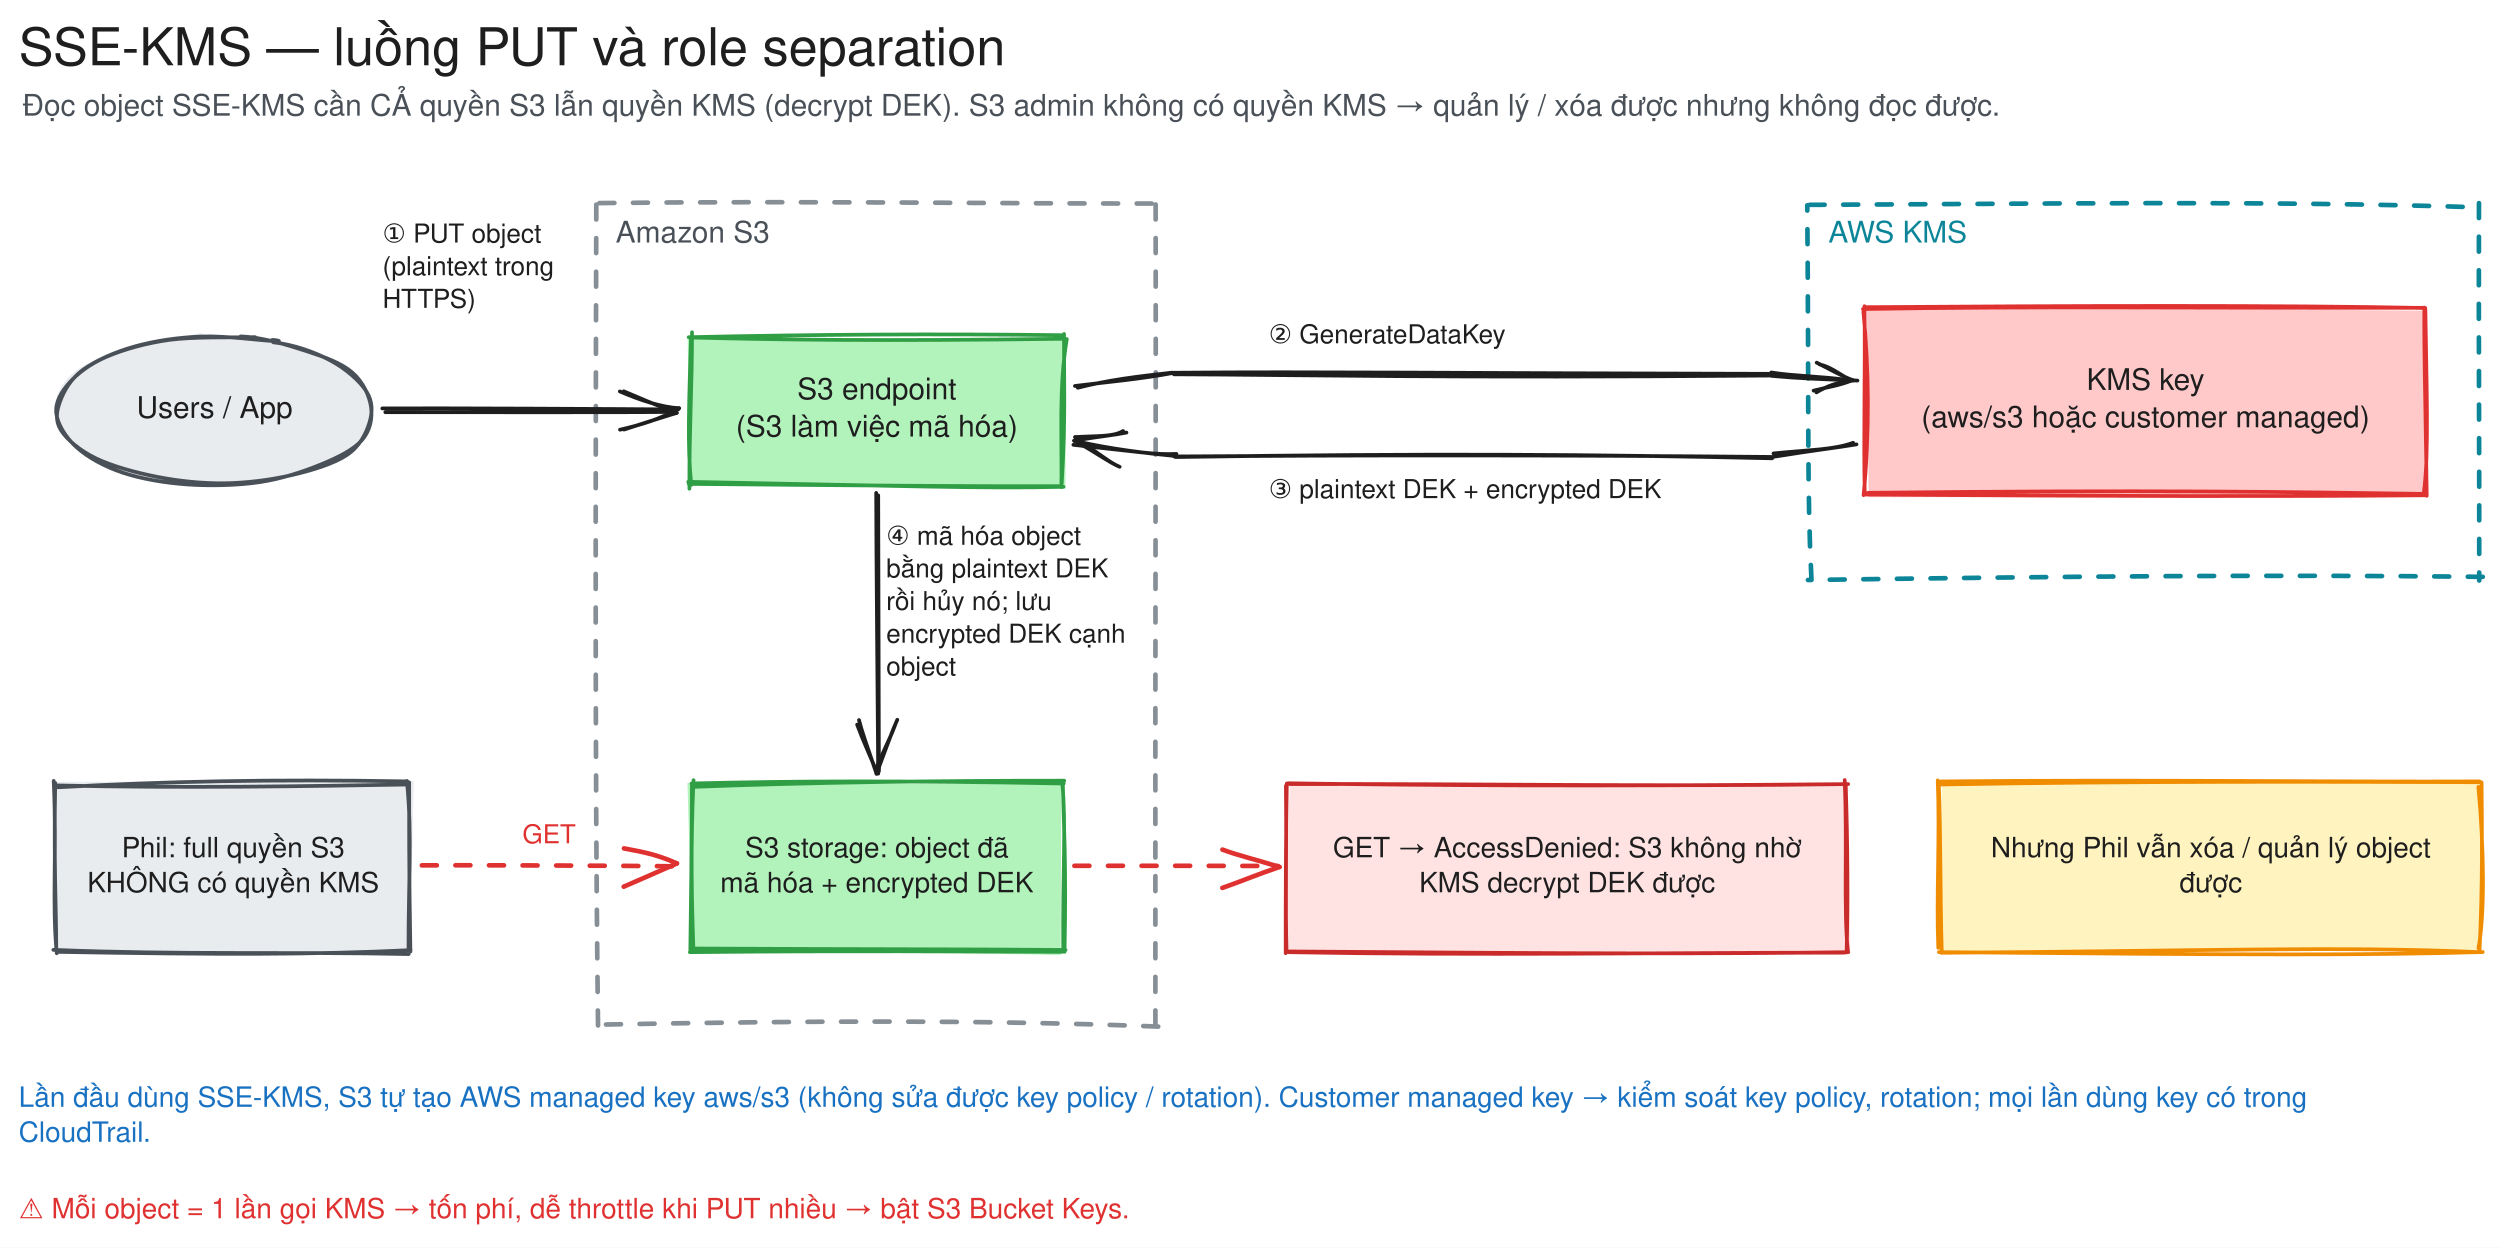
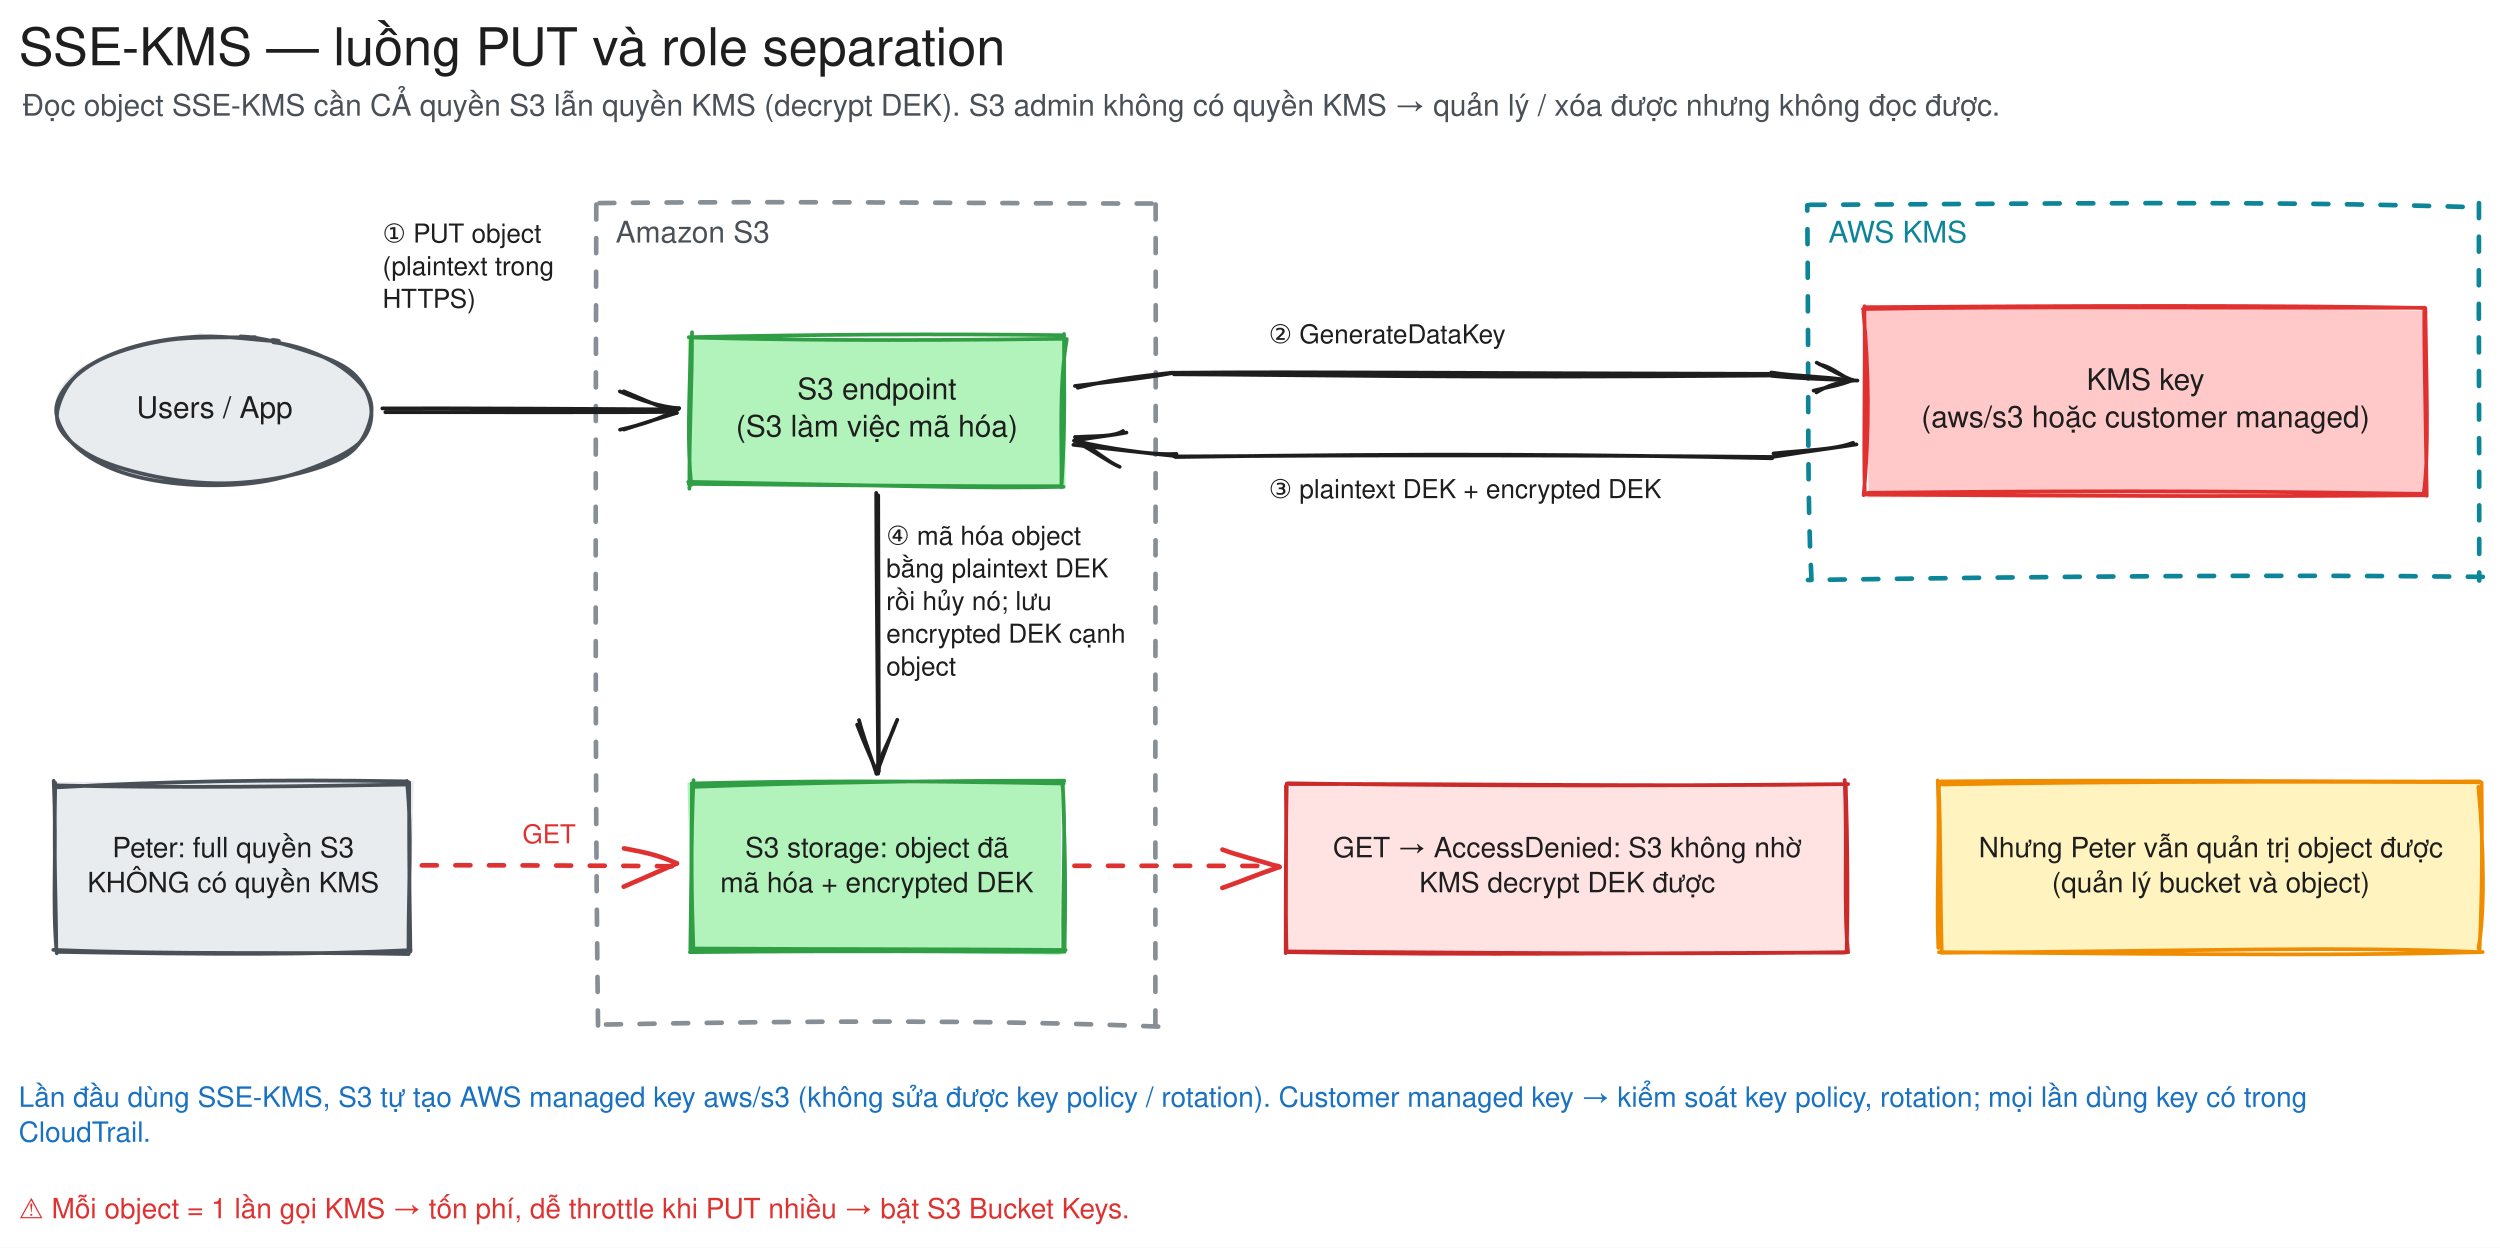
<svg xmlns="http://www.w3.org/2000/svg" version="1.1" viewBox="0 0 1340 668.75" width="1340" height="668.75">
  <defs>
    <style>
      @font-face {
        font-family: "Virgil";
        src: url("https://excalidraw.com/Virgil.woff2");
      }
      @font-face {
        font-family: "Cascadia";
        src: url("https://excalidraw.com/Cascadia.woff2");
      }
    </style>
  </defs>
  <rect x="0" y="0" width="1340" height="668.75" fill="#ffffff" />
  <g transform="translate(10 10) rotate(0 268.1 17.5)">
    <text x="0" y="25" font-family="Helvetica, Segoe UI Emoji" font-size="28px" fill="#1e1e1e" text-anchor="start" style="white-space: pre;" direction="ltr">SSE-KMS — luồng PUT và role separation</text>
  </g>
  <g transform="translate(12 48) rotate(0 528.24 10)">
    <text x="0" y="14" font-family="Helvetica, Segoe UI Emoji" font-size="16px" fill="#495057" text-anchor="start" style="white-space: pre;" direction="ltr">Đọc object SSE-KMS cần CẢ quyền S3 lẫn quyền KMS (decrypt DEK). S3 admin không có quyền KMS → quản lý / xóa được nhưng không đọc được.</text>
  </g>
  <g stroke-linecap="round" transform="translate(320 110) rotate(0 150 220)">
    <path d="M1.29 -1.15 C110.28 -2.38, 220.17 -0.79, 299.66 -0.9 M299.42 -0.39 C299.67 95.21, 299.14 191.29, 299.29 440.84 M300.79 440.25 C207.33 436.61, 115.11 437.08, 0.05 439.22 M0.54 439.64 C-0.55 348.04, -1.1 254.15, -0.39 -0.56" stroke="#868e96" stroke-width="2.5" fill="none" stroke-dasharray="8 10" />
  </g>
  <g transform="translate(330 116) rotate(0 41.36 10)">
    <text x="0" y="14" font-family="Helvetica, Segoe UI Emoji" font-size="16px" fill="#495057" text-anchor="start" style="white-space: pre;" direction="ltr">Amazon S3</text>
  </g>
  <g stroke-linecap="round" transform="translate(970 110) rotate(0 180 100)">
    <path d="M-0.02 -0.21 C122.94 -0.68, 243.39 -2.61, 359.78 1.17 M358.72 -1.12 C358.46 70.83, 359.02 142.52, 358.85 201.14 M360.75 199.19 C248.59 197.94, 139.17 198.9, -0.93 200.88 M0.96 200.83 C-1.52 154.48, -0.35 109.27, -1.31 0.06" stroke="#0c8599" stroke-width="2.5" fill="none" stroke-dasharray="8 10" />
  </g>
  <g transform="translate(980 116) rotate(0 36.32 10)">
    <text x="0" y="14" font-family="Helvetica, Segoe UI Emoji" font-size="16px" fill="#0c8599" text-anchor="start" style="white-space: pre;" direction="ltr">AWS KMS</text>
  </g>
  <g stroke-linecap="round" transform="translate(30 180) rotate(0 85 40)">
    <path d="M95.45 0.86 C107.39 0.65, 121.22 2.48, 131.55 5.48 C141.88 8.49, 151.07 13.8, 157.42 18.89 C163.77 23.99, 168.4 30.23, 169.63 36.07 C170.86 41.91, 168.98 48.52, 164.8 53.96 C160.62 59.4, 153.4 64.88, 144.55 68.7 C135.71 72.52, 123.48 74.88, 111.75 76.87 C100.02 78.87, 86.18 81.35, 74.15 80.67 C62.13 79.99, 49.8 76.05, 39.6 72.79 C29.39 69.53, 19.35 65.74, 12.94 61.12 C6.53 56.49, 2.52 50.63, 1.12 45.02 C-0.28 39.41, 0.55 33.15, 4.54 27.44 C8.52 21.72, 16.37 14.87, 25.01 10.75 C33.65 6.62, 42.83 4.28, 56.39 2.69 C69.95 1.09, 96.45 1.09, 106.36 1.19 C116.27 1.28, 116.22 2.67, 115.86 3.25 M74.66 0.45 C86.58 -0.81, 103.15 0.14, 115.04 2.17 C126.92 4.19, 137.83 8.45, 145.99 12.59 C154.14 16.74, 160.1 21.63, 163.98 27.03 C167.85 32.43, 170.67 39.08, 169.23 44.99 C167.79 50.89, 162.17 57.75, 155.34 62.46 C148.52 67.17, 138.39 70.45, 128.29 73.26 C118.2 76.07, 106.83 78.72, 94.78 79.32 C82.73 79.93, 67.62 78.55, 56.02 76.88 C44.41 75.21, 33.55 73.34, 25.16 69.32 C16.78 65.3, 9.89 58.6, 5.71 52.78 C1.52 46.96, -1.1 40.29, 0.04 34.4 C1.18 28.5, 5.67 21.96, 12.54 17.41 C19.4 12.86, 30.63 10.2, 41.23 7.1 C51.84 3.99, 70.39 -0.16, 76.17 -1.23 C81.95 -2.31, 75.91 -0.08, 75.91 0.64" stroke="none" stroke-width="0" fill="#e9ecef" />
    <path d="M98.94 0.32 C110.7 0.67, 124.18 4.95, 134.16 8.17 C144.14 11.38, 153.01 14.63, 158.8 19.63 C164.59 24.64, 168.03 32.14, 168.88 38.19 C169.73 44.25, 168.43 50.85, 163.93 55.98 C159.42 61.12, 150.99 65.27, 141.86 69.01 C132.73 72.75, 121.05 76.65, 109.15 78.43 C97.25 80.2, 82.7 80.52, 70.46 79.67 C58.21 78.82, 45.6 76.64, 35.71 73.33 C25.82 70.02, 17.03 65.1, 11.11 59.8 C5.19 54.5, 0.83 47.32, 0.18 41.54 C-0.48 35.76, 2.68 30.19, 7.19 25.14 C11.69 20.08, 18.28 15.01, 27.21 11.18 C36.14 7.36, 48.21 3.91, 60.77 2.17 C73.32 0.44, 95.09 0.93, 102.53 0.77 C109.97 0.62, 105.65 0.76, 105.41 1.26 M116.45 3.46 C127.48 4.73, 138.55 8.7, 146.88 13.1 C155.21 17.49, 162.9 24.21, 166.41 29.82 C169.92 35.43, 169.7 41.06, 167.94 46.75 C166.19 52.43, 162.86 59.26, 155.89 63.92 C148.91 68.58, 137.05 72.19, 126.11 74.71 C115.16 77.23, 102.18 78.89, 90.21 79.04 C78.24 79.19, 65.77 77.84, 54.29 75.6 C42.81 73.36, 29.95 69.81, 21.33 65.63 C12.72 61.44, 5.78 55.6, 2.61 50.49 C-0.57 45.37, 0.29 40.33, 2.29 34.93 C4.29 29.54, 7.9 23.01, 14.6 18.12 C21.3 13.24, 31.91 8.58, 42.51 5.62 C53.11 2.66, 65.79 0.82, 78.19 0.36 C90.59 -0.1, 110.66 2.55, 116.91 2.87 C123.16 3.19, 116.33 1.87, 115.71 2.27" stroke="#495057" stroke-width="2" fill="none" />
  </g>
  <g transform="translate(70.6 210) rotate(0 44.4 10)">
    <text x="44.4" y="14" font-family="Helvetica, Segoe UI Emoji" font-size="16px" fill="#1e1e1e" text-anchor="middle" style="white-space: pre;" direction="ltr">Users / App</text>
  </g>
  <g stroke-linecap="round" transform="translate(370 180) rotate(0 100 40)">
    <path d="M-1.4 1.72 L201.42 1.7 L201.08 81.85 L-0.21 80.1" stroke="none" stroke-width="0" fill="#b2f2bb" />
    <path d="M0.97 0.93 C50.85 2.15, 99.98 2.86, 199.73 1.6 M-0.86 0.75 C65.23 -0.73, 132.13 -1.17, 199.69 -0.33 M201.8 1.74 C197.48 28.09, 199.23 53.58, 198.94 81.16 M200.33 -0.99 C200.17 20.56, 201.29 42.94, 199.08 79.07 M200.04 80.92 C157.69 82.03, 112.06 80.35, -1.1 78.26 M199.35 80.62 C147.51 80.71, 96.28 80.26, -0.84 79.36 M-0.48 81.96 C-0.6 51.46, 0.97 25.12, 0.92 -1.91 M0.51 79.9 C-1.71 58.13, -0.6 35.6, 0.38 0.64" stroke="#2f9e44" stroke-width="2" fill="none" />
  </g>
  <g transform="translate(393.68 200) rotate(0 76.32 20)">
    <text x="76.32" y="14" font-family="Helvetica, Segoe UI Emoji" font-size="16px" fill="#1e1e1e" text-anchor="middle" style="white-space: pre;" direction="ltr">S3 endpoint</text>
    <text x="76.32" y="34" font-family="Helvetica, Segoe UI Emoji" font-size="16px" fill="#1e1e1e" text-anchor="middle" style="white-space: pre;" direction="ltr">(S3 làm việc mã hóa)</text>
  </g>
  <g stroke-linecap="round" transform="translate(1000 165) rotate(0 150 50)">
    <path d="M0.44 -0.93 L298.94 1.51 L299.48 101.15 L1.62 101.52" stroke="none" stroke-width="0" fill="#ffc9c9" />
    <path d="M-1.46 0.64 C86.72 -0.94, 176.5 0.14, 298.91 -0.02 M0.26 -0.35 C111.41 -1.13, 222.29 -1.49, 299.93 0.08 M299.99 0.64 C300.5 39.67, 302.06 78.81, 299.13 99.41 M299.45 -0.13 C299.23 23.76, 300.05 49.23, 300.72 100.76 M299.38 99.72 C225.74 98.66, 154.65 97.52, 1.32 99.14 M299.78 100.47 C221.4 101.15, 141.23 101.04, -0.44 100.08 M-1.11 100.41 C2.2 65.93, 1.72 32.49, -1.22 1.99 M-0.49 100.04 C-1.24 67.33, -0.1 33.2, -0.65 -0.87" stroke="#e03131" stroke-width="2" fill="none" />
  </g>
  <g transform="translate(1023.92 195) rotate(0 126.08 20)">
    <text x="126.08" y="14" font-family="Helvetica, Segoe UI Emoji" font-size="16px" fill="#1e1e1e" text-anchor="middle" style="white-space: pre;" direction="ltr">KMS key</text>
    <text x="126.08" y="34" font-family="Helvetica, Segoe UI Emoji" font-size="16px" fill="#1e1e1e" text-anchor="middle" style="white-space: pre;" direction="ltr">(aws/s3 hoặc customer managed)</text>
  </g>
  <g stroke-linecap="round" transform="translate(370 420) rotate(0 100 45)">
    <path d="M-1.52 -0.38 L198.86 0.41 L198.48 91.85 L1.04 88.4" stroke="none" stroke-width="0" fill="#b2f2bb" />
    <path d="M1.36 1.76 C65.95 -0.66, 131.02 -1.58, 200.43 -1.55 M0.67 -0.06 C56.63 -1.42, 111.97 -1.66, 200.17 -0.04 M199.36 -0.87 C201.56 22.98, 199.52 47.68, 199.89 89.43 M199.66 -0.57 C200.1 21.16, 201.59 40.91, 200.6 90.17 M201.14 89.19 C144.54 88.71, 89.79 88.84, 1.57 88.41 M199.51 90.18 C144.7 90.08, 88.61 89.46, -0.22 90.36 M1.67 89.19 C0.76 62.35, 0.06 35.16, 1.73 -1.82 M0.02 89.28 C0.26 63.79, 0.83 37.61, 0.87 0.38" stroke="#2f9e44" stroke-width="2" fill="none" />
  </g>
  <g transform="translate(385.175 446.25) rotate(0 84.825 18.75)">
    <text x="84.825" y="13.25" font-family="Helvetica, Segoe UI Emoji" font-size="15px" fill="#1e1e1e" text-anchor="middle" style="white-space: pre;" direction="ltr">S3 storage: object đã</text>
    <text x="84.825" y="32" font-family="Helvetica, Segoe UI Emoji" font-size="15px" fill="#1e1e1e" text-anchor="middle" style="white-space: pre;" direction="ltr">mã hóa + encrypted DEK</text>
  </g>
  <g stroke-linecap="round" transform="translate(30 420) rotate(0 95 45)">
    <path d="M-0.84 -0.89 L191.79 -1.41 L189.71 90.32 L-1.25 89.97" stroke="none" stroke-width="0" fill="#e9ecef" />
    <path d="M1.1 1.99 C57.9 -1.16, 114.37 -2.45, 188.34 -1.18 M-0.34 0.98 C68.2 2.58, 135.99 1.39, 189.32 0.48 M188.09 -1.43 C191.03 27.53, 188.89 53.15, 188.96 88.09 M189.3 -0.65 C189.39 18.76, 189.03 37.71, 189.98 90.04 M189.05 91.38 C127.71 90.07, 65.47 91.88, -1.42 89.12 M190.08 89.27 C138.26 91.76, 87.63 91.71, 0.53 90.2 M0.42 90.98 C-2.21 63.7, 0.56 37.94, -1.22 -1.45 M0.16 89.04 C0.11 65.72, -1.26 41.46, -0.39 -0.35" stroke="#495057" stroke-width="2" fill="none" />
  </g>
  <g transform="translate(50.9 446.25) rotate(0 74.1 18.75)">
-     <text x="74.1" y="13.25" font-family="Helvetica, Segoe UI Emoji" font-size="15px" fill="#1e1e1e" text-anchor="middle" style="white-space: pre;" direction="ltr">Phil: full quyền S3</text>
+     <text x="74.1" y="13.25" font-family="Helvetica, Segoe UI Emoji" font-size="15px" fill="#1e1e1e" text-anchor="middle" style="white-space: pre;" direction="ltr">Peter: full quyền S3</text>
    <text x="74.1" y="32" font-family="Helvetica, Segoe UI Emoji" font-size="15px" fill="#1e1e1e" text-anchor="middle" style="white-space: pre;" direction="ltr">KHÔNG có quyền KMS</text>
  </g>
  <g stroke-linecap="round" transform="translate(690 420) rotate(0 150 45)">
    <path d="M1.29 1.03 L300.25 1.79 L301.82 90.1 L-1.82 89.66" stroke="none" stroke-width="0" fill="#ffe3e3" />
    <path d="M1.36 0.26 C98.11 -0.03, 195.81 1.72, 299.17 0.34 M0.49 -0.16 C78.78 0.96, 157.59 1.59, 300.61 0.28 M298.77 -1.89 C300.2 32.14, 298.15 68.3, 300.44 89.43 M299.28 -0.04 C300.35 32.37, 300.52 64.88, 299.78 90.47 M298.85 90.61 C198.96 90.66, 99.7 92.2, 0.61 90.37 M300.66 90.36 C231.02 91.3, 161.38 91.2, -0.2 89.97 M-0.43 89.54 C-1.14 64.46, -0.33 39.05, -0.75 1.2 M-0.86 90.9 C-0.9 59.03, -0.77 26.93, -0.27 -0.05" stroke="#c92a2a" stroke-width="2" fill="none" />
  </g>
  <g transform="translate(719.85 446.25) rotate(0 120.15 18.75)">
    <text x="120.15" y="13.25" font-family="Helvetica, Segoe UI Emoji" font-size="15px" fill="#1e1e1e" text-anchor="middle" style="white-space: pre;" direction="ltr">GET → AccessDenied: S3 không nhờ</text>
    <text x="120.15" y="32" font-family="Helvetica, Segoe UI Emoji" font-size="15px" fill="#1e1e1e" text-anchor="middle" style="white-space: pre;" direction="ltr">KMS decrypt DEK được</text>
  </g>
  <g stroke-linecap="round" transform="translate(1040 420) rotate(0 145 45)">
    <path d="M0.92 -1.95 L289.22 -0.27 L289.42 89.1 L-0.68 90.49" stroke="none" stroke-width="0" fill="#fff3bf" />
    <path d="M0.38 -1.16 C106.91 -2.23, 214.94 -0.79, 288.97 -1.17 M-0.49 0.5 C105.44 -1.41, 210.6 -0.98, 289.99 -0.73 M288.4 1.75 C291.54 35.29, 291.85 70.64, 288.43 88.27 M290.13 -0.56 C290.36 27.12, 290.72 52.79, 289.03 89.45 M289.64 90.36 C213.1 86.98, 138.66 89.81, 0.53 90.69 M290.75 90.3 C230.02 92.04, 170.7 91.91, -0.74 90.35 M-1.08 88.04 C-2.22 60.91, -0.13 28.2, -1.37 -1.71 M0.79 90.33 C-0.14 58.12, 0.25 27.64, -0.81 0.18" stroke="#f08c00" stroke-width="2" fill="none" />
  </g>
  <g transform="translate(1062.525 446.25) rotate(0 122.475 18.75)">
-     <text x="122.475" y="13.25" font-family="Helvetica, Segoe UI Emoji" font-size="15px" fill="#1e1e1e" text-anchor="middle" style="white-space: pre;" direction="ltr">Nhưng Phil vẫn xóa / quản lý object</text>
-     <text x="122.475" y="32" font-family="Helvetica, Segoe UI Emoji" font-size="15px" fill="#1e1e1e" text-anchor="middle" style="white-space: pre;" direction="ltr">được</text>
+     <text x="122.475" y="13.25" font-family="Helvetica, Segoe UI Emoji" font-size="15px" fill="#1e1e1e" text-anchor="middle" style="white-space: pre;" direction="ltr">Nhưng Peter vẫn quản trị object được</text>
+     <text x="122.475" y="32" font-family="Helvetica, Segoe UI Emoji" font-size="15px" fill="#1e1e1e" text-anchor="middle" style="white-space: pre;" direction="ltr">(quản lý bucket và object)</text>
  </g>
  <g stroke-linecap="round">
    <g transform="translate(206 220) rotate(0 79 0)">
      <path d="M-1.09 -1.09 C25.06 -1.3, 130.98 -0.78, 157.5 -0.52 M0.53 0.95 C26.44 0.84, 130.16 1.18, 156.29 0.75" stroke="#1e1e1e" stroke-width="2" fill="none" />
    </g>
    <g transform="translate(206 220) rotate(0 79 0)">
      <path d="M126.33 10.32 C136.99 7.88, 148.41 4.56, 157.99 -1.19 M128.44 10.25 C136.62 7.54, 144.55 5.12, 156.74 1.29" stroke="#1e1e1e" stroke-width="2" fill="none" />
    </g>
    <g transform="translate(206 220) rotate(0 79 0)">
      <path d="M126.23 -10.2 C137.04 -5.52, 148.5 -1.72, 157.99 -1.19 M128.33 -10.27 C136.45 -6.91, 144.41 -3.26, 156.74 1.29" stroke="#1e1e1e" stroke-width="2" fill="none" />
    </g>
  </g>
  <g stroke-linecap="round">
    <g transform="translate(575.9537 206.7558) rotate(0 209.0316 -3.377896)">
      <path d="M1.72 1.08 C17.93 -3.03, 33.04 -4.91, 52.43 -7.03 M0.21 0.13 C17.22 -2.01, 34.78 -3.44, 53.74 -7.03 M53.27 -6.13 C123.55 -5.89, 194.25 -3.97, 375.31 -5.48 M54.58 -6.97 C128.18 -7.66, 201.73 -6.69, 373.94 -6.38 M373.62 -5.28 C388.6 -3.88, 402.37 -3.46, 419.65 -2.77 M373.44 -7.11 C386.25 -5.05, 398.98 -5.27, 417.37 -2.72" stroke="#1e1e1e" stroke-width="2" fill="none" />
    </g>
    <g transform="translate(575.9537 206.7558) rotate(0 209.0316 -3.377896)">
      <path d="M397.65 3.57 C403.57 -0.01, 408.39 -1.4, 415.75 -3 M396.13 2.63 C402.74 0.89, 409.88 -0.05, 417.06 -3" stroke="#1e1e1e" stroke-width="2" fill="none" />
    </g>
    <g transform="translate(575.9537 206.7558) rotate(0 209.0316 -3.377896)">
      <path d="M399.31 -11.43 C404.77 -10.28, 409.07 -6.93, 415.75 -3 M397.79 -12.38 C403.96 -9.32, 410.57 -5.47, 417.06 -3" stroke="#1e1e1e" stroke-width="2" fill="none" />
    </g>
  </g>
  <g stroke-linecap="round">
    <g transform="translate(994.0664 238.39) rotate(0 -209.0692 2.385588)">
      <path d="M-0.8 -1.07 C-11.1 2.78, -24.98 2.75, -43.49 4.65 M1 -0.21 C-10.36 1.7, -19.7 2.64, -43.93 6.52 M-44.65 6.53 C-155.19 5.48, -269.92 5.53, -364.75 6.27 M-44.19 7.26 C-136.21 5.16, -228.51 4.48, -364.01 6.58 M-363.52 4.9 C-374.36 5.5, -384.42 3.73, -418.73 0.03 M-363.9 6.06 C-380.86 4.39, -397.74 2.5, -418.33 -2.14" stroke="#1e1e1e" stroke-width="2" fill="none" />
    </g>
    <g transform="translate(994.0664 238.39) rotate(0 -209.0692 2.385588)">
      <path d="M-392.09 -7.38 C-397.42 -4.11, -406.32 -4.85, -417.76 -4.1 M-390.29 -6.53 C-397.68 -5.07, -403.07 -4.69, -418.19 -2.23" stroke="#1e1e1e" stroke-width="2" fill="none" />
    </g>
    <g transform="translate(994.0664 238.39) rotate(0 -209.0692 2.385588)">
      <path d="M-395.73 10.98 C-400.06 8.91, -407.9 2.8, -417.76 -4.1 M-393.93 11.83 C-400.33 9.05, -404.88 5.17, -418.19 -2.23" stroke="#1e1e1e" stroke-width="2" fill="none" />
    </g>
  </g>
  <g stroke-linecap="round">
    <g transform="translate(470 266) rotate(0 0 74)">
      <path d="M0.72 -0.49 C0.82 24.05, 1.05 122.84, 1.09 147.44 M-0.36 -1.8 C-0.37 22.89, 0.54 123.73, 0.72 148.68" stroke="#1e1e1e" stroke-width="2" fill="none" />
    </g>
    <g transform="translate(470 266) rotate(0 0 74)">
      <path d="M-10.59 122.39 C-7.11 131.66, -4.12 138.03, -0.46 146.77 M-9.57 119.96 C-8 126.24, -5.65 132.64, -0.19 148.7" stroke="#1e1e1e" stroke-width="2" fill="none" />
    </g>
    <g transform="translate(470 266) rotate(0 0 74)">
      <path d="M9.93 122.23 C6.44 131.67, 2.45 138.1, -0.46 146.77 M10.95 119.79 C8.05 126.14, 5.93 132.58, -0.19 148.7" stroke="#1e1e1e" stroke-width="2" fill="none" />
    </g>
  </g>
  <g stroke-linecap="round">
    <g transform="translate(226 465) rotate(0 69 0)">
      <path d="M0.12 -1.17 C23.34 -1.37, 115.54 -0.95, 138.52 -0.64" stroke="#e03131" stroke-width="2.5" fill="none" stroke-dasharray="8 10" />
    </g>
    <g transform="translate(226 465) rotate(0 69 0)">
      <path d="M108.31 10.26 C115.67 7.05, 124.37 3.32, 136.81 -2.22" stroke="#e03131" stroke-width="2.5" fill="none" />
    </g>
    <g transform="translate(226 465) rotate(0 69 0)">
      <path d="M108.47 -10.26 C115.9 -8.72, 124.56 -7.71, 136.81 -2.22" stroke="#e03131" stroke-width="2.5" fill="none" />
    </g>
  </g>
  <g stroke-linecap="round">
    <g transform="translate(576 465) rotate(0 54 0)">
      <path d="M-0.1 -0.92 C18.05 -0.95, 90.75 -0.95, 108.94 -0.84" stroke="#e03131" stroke-width="2.5" fill="none" stroke-dasharray="8 10" />
    </g>
    <g transform="translate(576 465) rotate(0 54 0)">
      <path d="M79.19 10.91 C87.95 7.94, 97.52 3.82, 109.78 -0.3" stroke="#e03131" stroke-width="2.5" fill="none" />
    </g>
    <g transform="translate(576 465) rotate(0 54 0)">
      <path d="M79.24 -9.61 C87.88 -6.34, 97.43 -4.22, 109.78 -0.3" stroke="#e03131" stroke-width="2.5" fill="none" />
    </g>
  </g>
  <g transform="translate(205 118) rotate(0 52.78 26.25)">
    <text x="0" y="12" font-family="Helvetica, Segoe UI Emoji" font-size="14px" fill="#1e1e1e" text-anchor="start" style="white-space: pre;" direction="ltr">① PUT object</text>
    <text x="0" y="29.5" font-family="Helvetica, Segoe UI Emoji" font-size="14px" fill="#1e1e1e" text-anchor="start" style="white-space: pre;" direction="ltr">(plaintext trong</text>
    <text x="0" y="47" font-family="Helvetica, Segoe UI Emoji" font-size="14px" fill="#1e1e1e" text-anchor="start" style="white-space: pre;" direction="ltr">HTTPS)</text>
  </g>
  <g transform="translate(680 172) rotate(0 64.4 8.75)">
    <text x="0" y="12" font-family="Helvetica, Segoe UI Emoji" font-size="14px" fill="#1e1e1e" text-anchor="start" style="white-space: pre;" direction="ltr">② GenerateDataKey</text>
  </g>
  <g transform="translate(680 255) rotate(0 108.43 8.75)">
    <text x="0" y="12" font-family="Helvetica, Segoe UI Emoji" font-size="14px" fill="#1e1e1e" text-anchor="start" style="white-space: pre;" direction="ltr">③ plaintext DEK + encrypted DEK</text>
  </g>
  <g transform="translate(475 280) rotate(0 65.59 43.75)">
    <text x="0" y="12" font-family="Helvetica, Segoe UI Emoji" font-size="14px" fill="#1e1e1e" text-anchor="start" style="white-space: pre;" direction="ltr">④ mã hóa object</text>
    <text x="0" y="29.5" font-family="Helvetica, Segoe UI Emoji" font-size="14px" fill="#1e1e1e" text-anchor="start" style="white-space: pre;" direction="ltr">bằng plaintext DEK</text>
    <text x="0" y="47" font-family="Helvetica, Segoe UI Emoji" font-size="14px" fill="#1e1e1e" text-anchor="start" style="white-space: pre;" direction="ltr">rồi hủy nó; lưu</text>
    <text x="0" y="64.5" font-family="Helvetica, Segoe UI Emoji" font-size="14px" fill="#1e1e1e" text-anchor="start" style="white-space: pre;" direction="ltr">encrypted DEK cạnh</text>
    <text x="0" y="82" font-family="Helvetica, Segoe UI Emoji" font-size="14px" fill="#1e1e1e" text-anchor="start" style="white-space: pre;" direction="ltr">object</text>
  </g>
  <g transform="translate(280 440) rotate(0 13.44 8.75)">
    <text x="0" y="12" font-family="Helvetica, Segoe UI Emoji" font-size="14px" fill="#e03131" text-anchor="start" style="white-space: pre;" direction="ltr">GET</text>
  </g>
  <g transform="translate(10 580) rotate(0 638.85 18.75)">
    <text x="0" y="13.25" font-family="Helvetica, Segoe UI Emoji" font-size="15px" fill="#1971c2" text-anchor="start" style="white-space: pre;" direction="ltr">Lần đầu dùng SSE-KMS, S3 tự tạo AWS managed key aws/s3 (không sửa được key policy / rotation). Customer managed key → kiểm soát key policy, rotation; mọi lần dùng key có trong</text>
    <text x="0" y="32" font-family="Helvetica, Segoe UI Emoji" font-size="15px" fill="#1971c2" text-anchor="start" style="white-space: pre;" direction="ltr">CloudTrail.</text>
  </g>
  <g transform="translate(10 640) rotate(0 305.85 9.375)">
    <text x="0" y="13" font-family="Helvetica, Segoe UI Emoji" font-size="15px" fill="#e03131" text-anchor="start" style="white-space: pre;" direction="ltr">⚠ Mỗi object = 1 lần gọi KMS → tốn phí, dễ throttle khi PUT nhiều → bật S3 Bucket Keys.</text>
  </g>
</svg>
